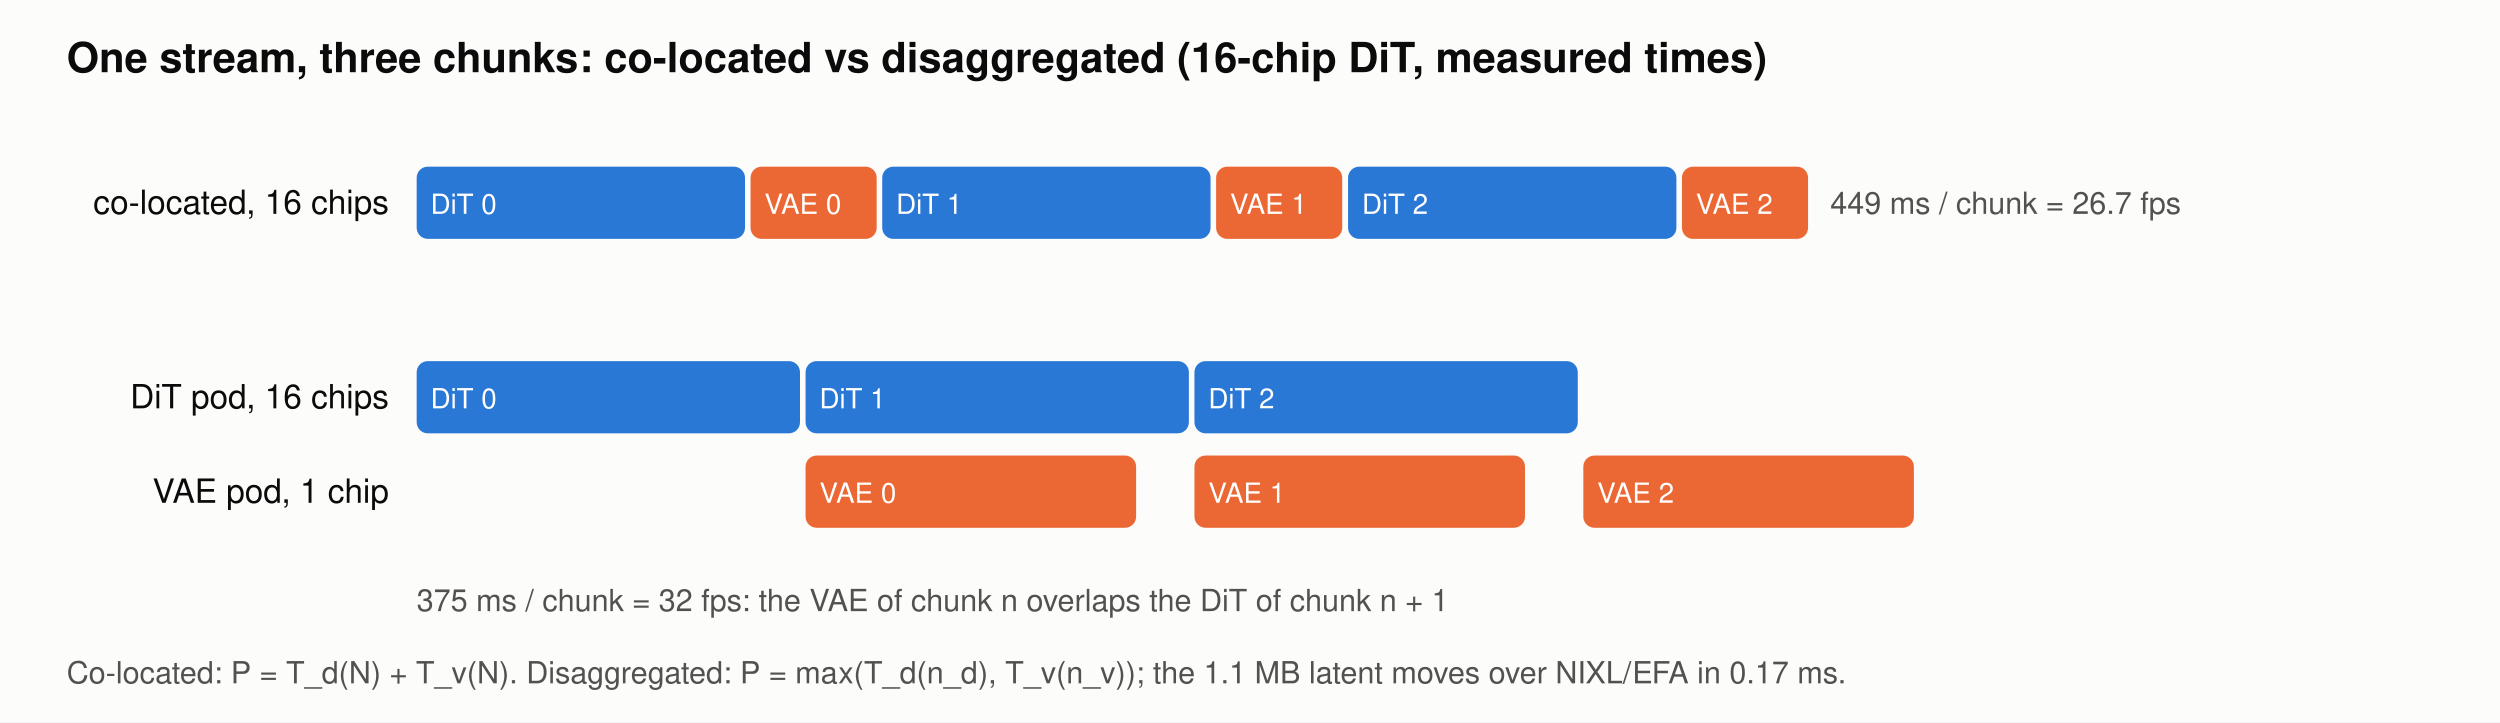
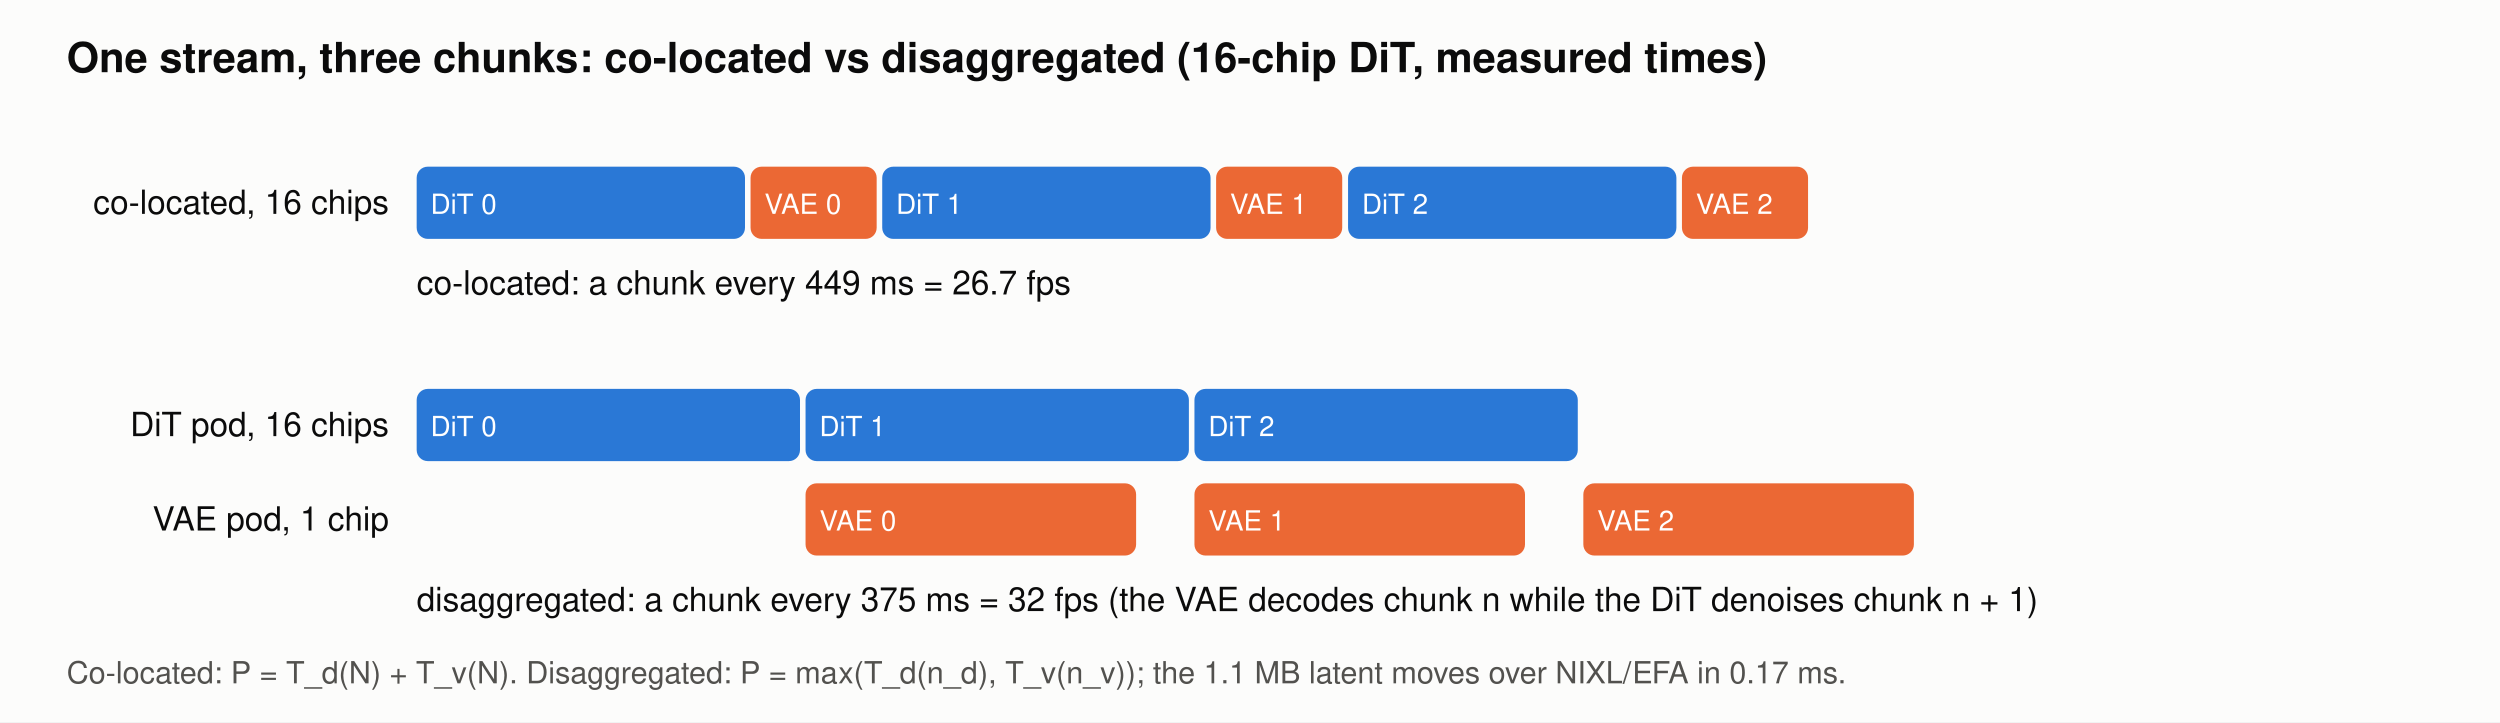
<svg xmlns="http://www.w3.org/2000/svg" width="900" height="260" viewBox="0 0 900 260" font-family="Helvetica, Arial, sans-serif">
  <rect width="900" height="260" fill="#fcfcfb" />
  <text x="24" y="26" font-size="15" font-weight="600" fill="#0b0b0b">One stream, three chunks: co-located vs disaggregated (16-chip DiT, measured times)</text>
  <text x="140" y="77" font-size="12" text-anchor="end" fill="#0b0b0b">co-located, 16 chips</text>
  <rect x="150.0" y="60" width="118.2" height="26" rx="4" fill="#2a78d6" />
  <text x="155.0" y="77" font-size="10" fill="#ffffff">DiT 0</text>
  <rect x="270.2" y="60" width="45.4" height="26" rx="4" fill="#eb6834" />
  <text x="275.2" y="77" font-size="10" fill="#ffffff">VAE 0</text>
  <rect x="317.6" y="60" width="118.2" height="26" rx="4" fill="#2a78d6" />
  <text x="322.6" y="77" font-size="10" fill="#ffffff">DiT 1</text>
  <rect x="437.8" y="60" width="45.4" height="26" rx="4" fill="#eb6834" />
  <text x="442.8" y="77" font-size="10" fill="#ffffff">VAE 1</text>
  <rect x="485.3" y="60" width="118.2" height="26" rx="4" fill="#2a78d6" />
  <text x="490.3" y="77" font-size="10" fill="#ffffff">DiT 2</text>
  <rect x="605.5" y="60" width="45.4" height="26" rx="4" fill="#eb6834" />
  <text x="610.5" y="77" font-size="10" fill="#ffffff">VAE 2</text>
-   <text x="658.9" y="77" font-size="11" fill="#52514e">449 ms / chunk = 26.7 fps</text>
-   <text x="140" y="147" font-size="12" text-anchor="end" fill="#0b0b0b">DiT pod, 16 chips</text>
-   <text x="140" y="181" font-size="12" text-anchor="end" fill="#0b0b0b">VAE pod, 1 chip</text>
-   <rect x="150.0" y="130" width="138.0" height="26" rx="4" fill="#2a78d6" />
-   <text x="155.0" y="147" font-size="10" fill="#ffffff">DiT 0</text>
-   <rect x="290.0" y="164" width="119.0" height="26" rx="4" fill="#eb6834" />
-   <text x="295.0" y="181" font-size="10" fill="#ffffff">VAE 0</text>
-   <rect x="290.0" y="130" width="138.0" height="26" rx="4" fill="#2a78d6" />
-   <text x="295.0" y="147" font-size="10" fill="#ffffff">DiT 1</text>
-   <rect x="430.0" y="164" width="119.0" height="26" rx="4" fill="#eb6834" />
-   <text x="435.0" y="181" font-size="10" fill="#ffffff">VAE 1</text>
-   <rect x="430.0" y="130" width="138.0" height="26" rx="4" fill="#2a78d6" />
-   <text x="435.0" y="147" font-size="10" fill="#ffffff">DiT 2</text>
-   <rect x="570.0" y="164" width="119.0" height="26" rx="4" fill="#eb6834" />
-   <text x="575.0" y="181" font-size="10" fill="#ffffff">VAE 2</text>
-   <text x="150" y="220" font-size="11" fill="#52514e">375 ms / chunk = 32 fps: the VAE of chunk n overlaps the DiT of chunk n + 1</text>
+   <text x="150" y="106" font-size="12" fill="#0b0b0b">co-located: a chunk every 449 ms = 26.7 fps</text>
+   <text x="140" y="157" font-size="12" text-anchor="end" fill="#0b0b0b">DiT pod, 16 chips</text>
+   <text x="140" y="191" font-size="12" text-anchor="end" fill="#0b0b0b">VAE pod, 1 chip</text>
+   <rect x="150.0" y="140" width="138.0" height="26" rx="4" fill="#2a78d6" />
+   <text x="155.0" y="157" font-size="10" fill="#ffffff">DiT 0</text>
+   <rect x="290.0" y="174" width="119.0" height="26" rx="4" fill="#eb6834" />
+   <text x="295.0" y="191" font-size="10" fill="#ffffff">VAE 0</text>
+   <rect x="290.0" y="140" width="138.0" height="26" rx="4" fill="#2a78d6" />
+   <text x="295.0" y="157" font-size="10" fill="#ffffff">DiT 1</text>
+   <rect x="430.0" y="174" width="119.0" height="26" rx="4" fill="#eb6834" />
+   <text x="435.0" y="191" font-size="10" fill="#ffffff">VAE 1</text>
+   <rect x="430.0" y="140" width="138.0" height="26" rx="4" fill="#2a78d6" />
+   <text x="435.0" y="157" font-size="10" fill="#ffffff">DiT 2</text>
+   <rect x="570.0" y="174" width="119.0" height="26" rx="4" fill="#eb6834" />
+   <text x="575.0" y="191" font-size="10" fill="#ffffff">VAE 2</text>
+   <text x="150" y="220" font-size="12" fill="#0b0b0b">disaggregated: a chunk every 375 ms = 32 fps (the VAE decodes chunk n while the DiT denoises chunk n + 1)</text>
  <text x="24" y="246" font-size="11" fill="#52514e">Co-located: P = T_d(N) + T_v(N). Disaggregated: P = max(T_d(n_d), T_v(n_v)); the 1.1 MB latent moves over NIXL/EFA in 0.17 ms.</text>
</svg>
